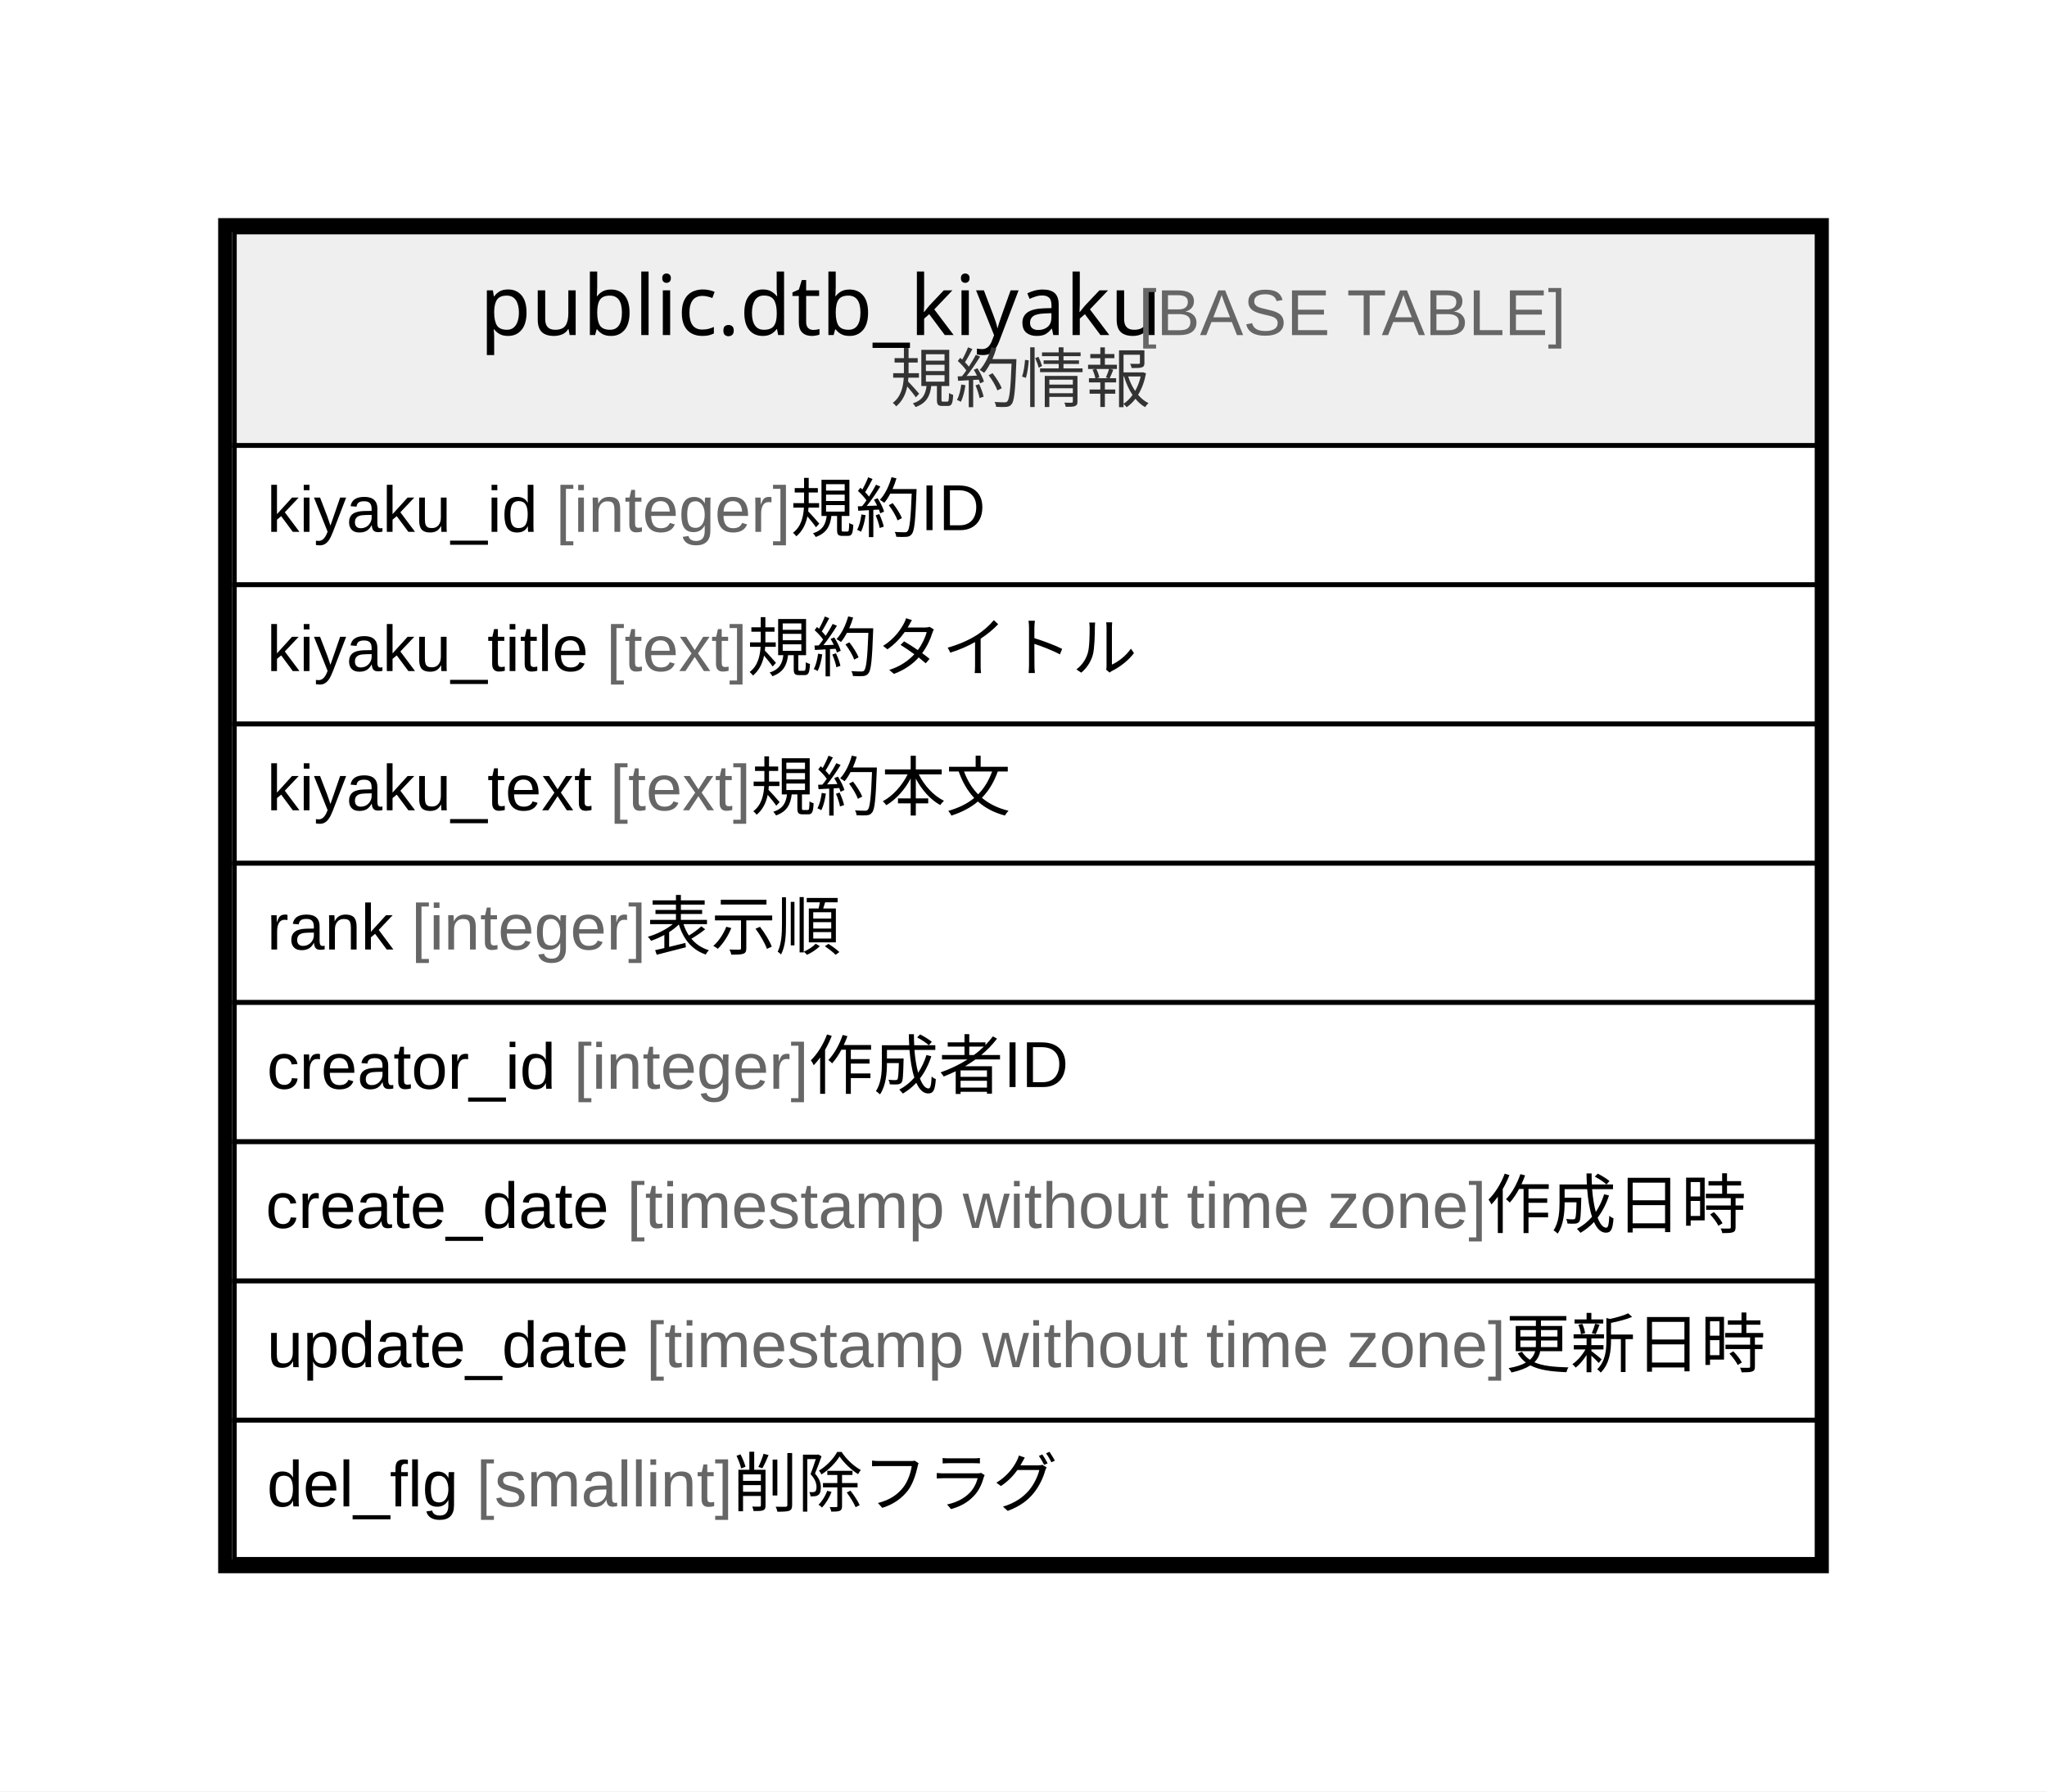
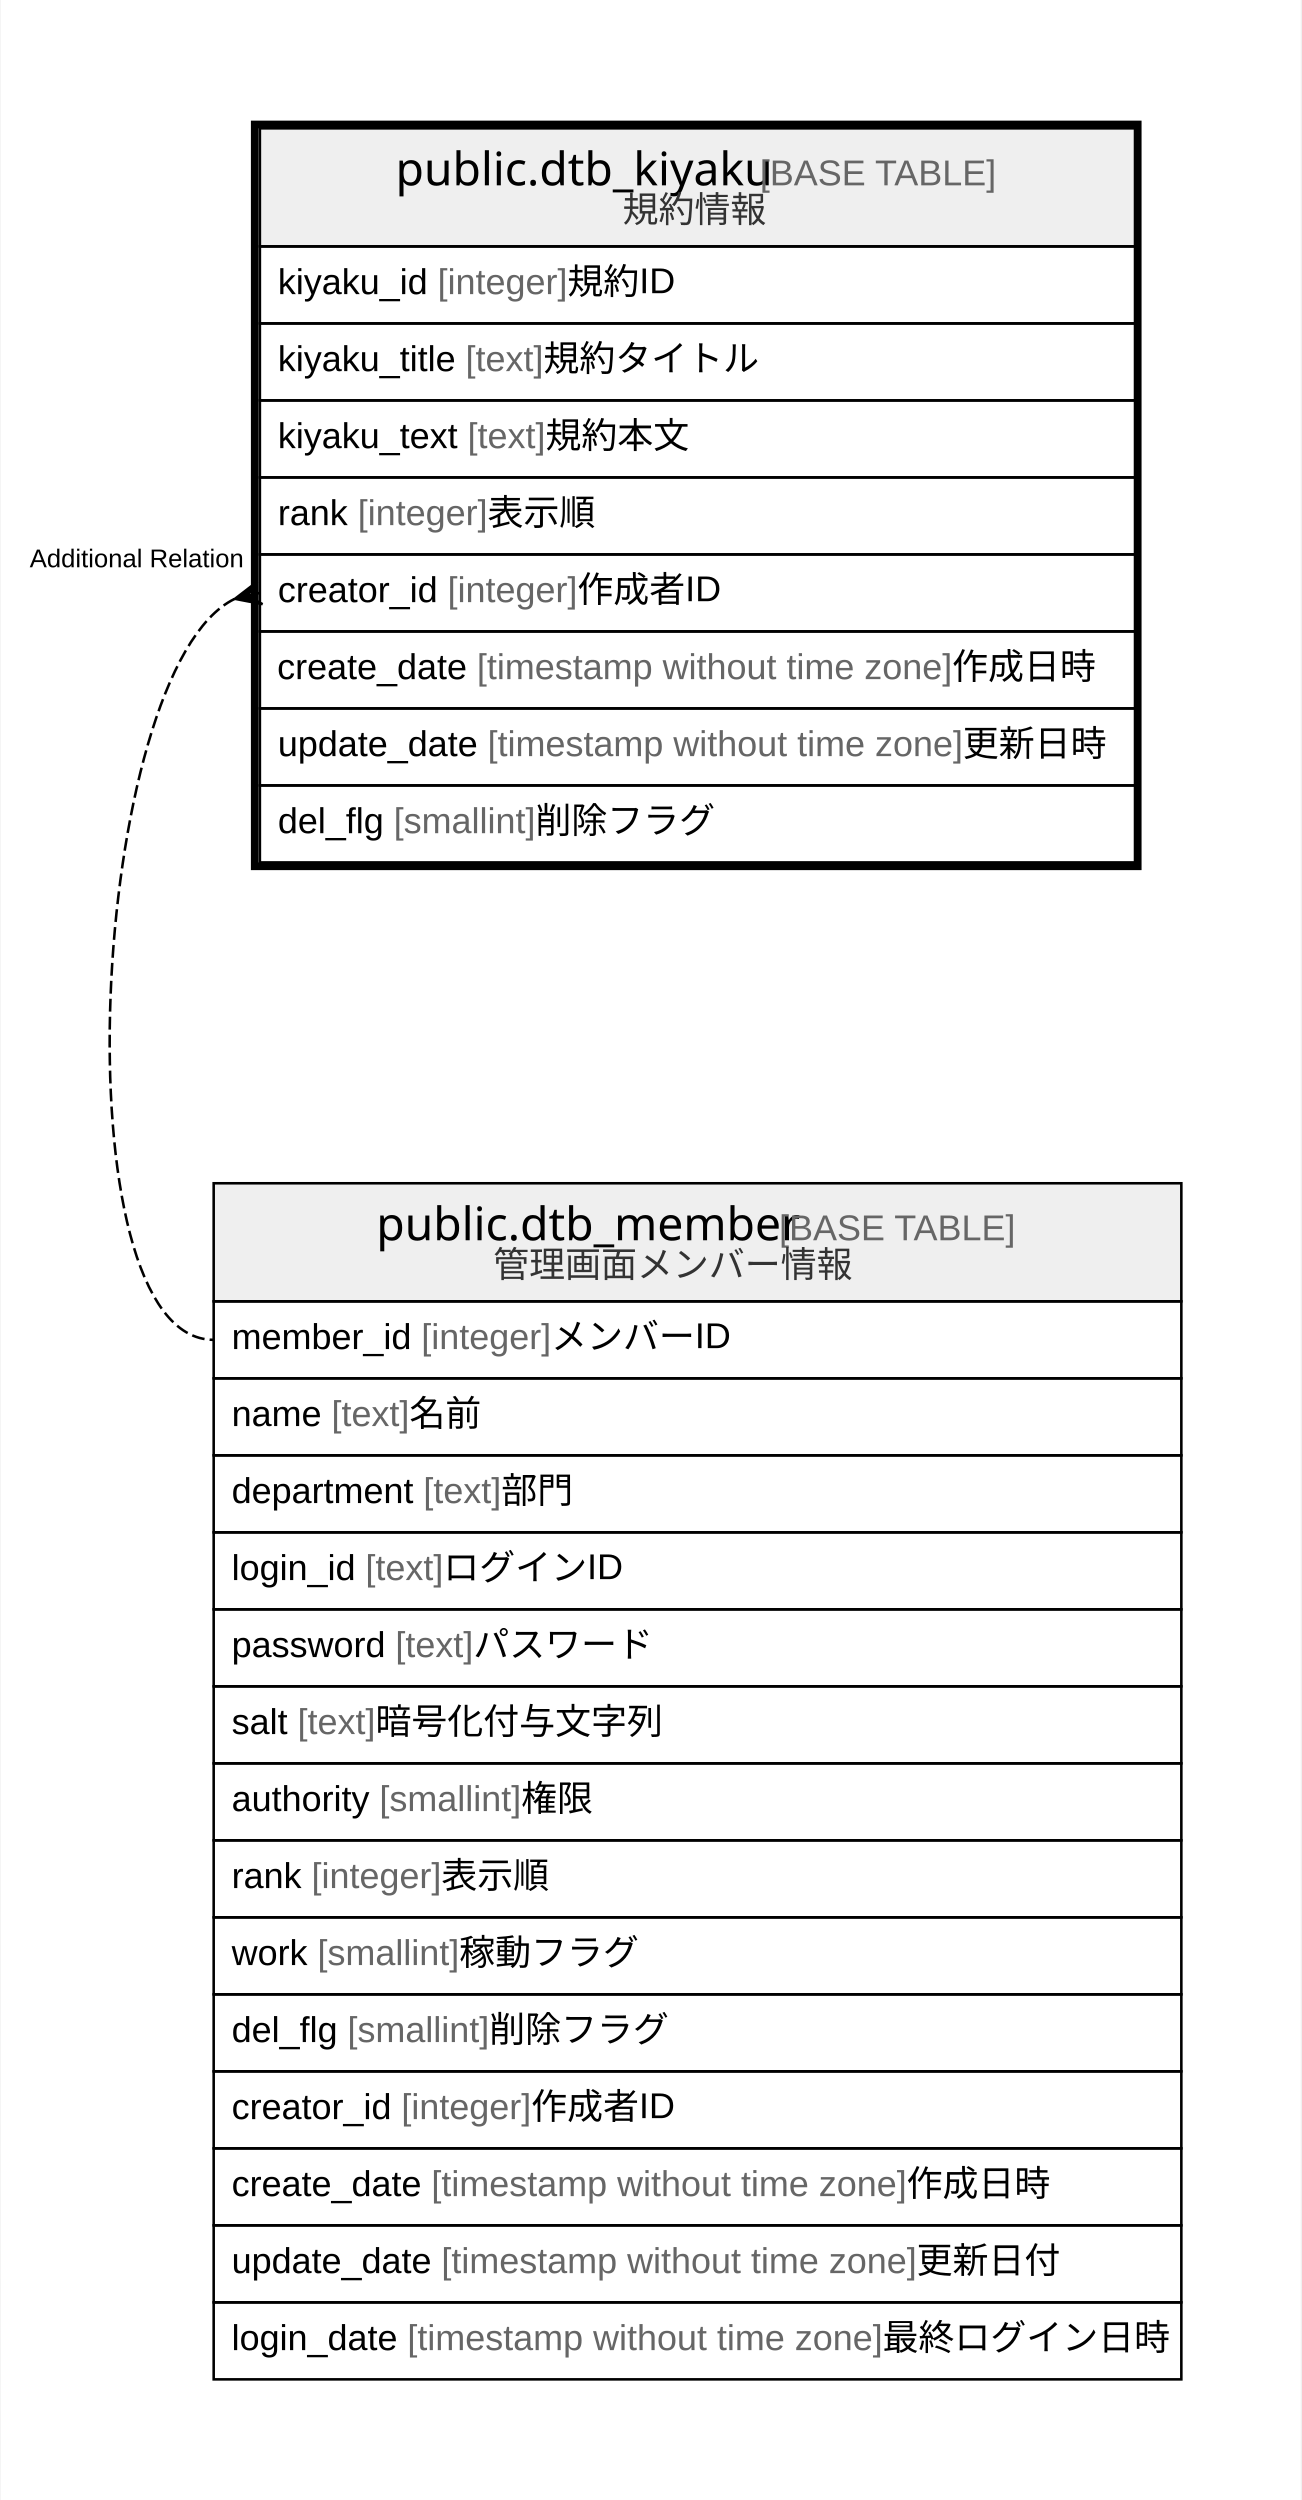
- <svg xmlns="http://www.w3.org/2000/svg" width="441pt" height="386pt" viewBox="0.00 0.00 441.00 386.00">
-   <g id="graph0" class="graph" transform="scale(1 1) rotate(0) translate(4 382)">
-     <polygon fill="#ffffff" stroke="transparent" points="-4,4 -4,-382 437,-382 437,4 -4,4" />
+ <svg xmlns="http://www.w3.org/2000/svg" width="507pt" height="974pt" viewBox="0.00 0.00 506.50 974.00">
+   <g id="graph0" class="graph" transform="scale(1 1) rotate(0) translate(4 970)">
+     <polygon fill="#ffffff" stroke="transparent" points="-4,4 -4,-970 502.5,-970 502.5,4 -4,4" />
    <g id="node1" class="node">
-       <polygon fill="#efefef" stroke="transparent" points="46.5,-286 46.5,-332 387.5,-332 387.5,-286 46.5,-286" />
-       <polygon fill="none" stroke="#000000" points="46.5,-286 46.5,-332 387.5,-332 387.5,-286 46.5,-286" />
-       <text text-anchor="start" x="99.355" y="-309.8" font-family="Arial Bold" font-size="18.00" fill="#000000">public.dtb_kiyaku</text>
-       <text text-anchor="start" x="237.391" y="-309.8" font-family="Arial" font-size="14.00" fill="#000000"> </text>
-       <text text-anchor="start" x="241.282" y="-309.8" font-family="Arial" font-size="14.00" fill="#666666">[BASE TABLE]</text>
-       <text text-anchor="start" x="187.818" y="-295.4" font-family="Arial" font-size="14.00" fill="#333333">規約情報</text>
-       <polygon fill="none" stroke="#000000" points="46.5,-256 46.5,-286 387.5,-286 387.5,-256 46.5,-256" />
-       <text text-anchor="start" x="53.5" y="-267.4" font-family="Arial" font-size="14.00" fill="#000000">kiyaku_id </text>
-       <text text-anchor="start" x="115.734" y="-267.4" font-family="Arial" font-size="14.00" fill="#666666">[integer]</text>
-       <text text-anchor="start" x="166.304" y="-267.4" font-family="Arial" font-size="14.00" fill="#000000"> 規約ID</text>
-       <polygon fill="none" stroke="#000000" points="46.5,-226 46.5,-256 387.5,-256 387.5,-226 46.5,-226" />
-       <text text-anchor="start" x="53.5" y="-237.4" font-family="Arial" font-size="14.00" fill="#000000">kiyaku_title </text>
-       <text text-anchor="start" x="126.622" y="-237.4" font-family="Arial" font-size="14.00" fill="#666666">[text]</text>
-       <text text-anchor="start" x="156.967" y="-237.4" font-family="Arial" font-size="14.00" fill="#000000"> 規約タイトル</text>
-       <polygon fill="none" stroke="#000000" points="46.5,-196 46.5,-226 387.5,-226 387.5,-196 46.5,-196" />
-       <text text-anchor="start" x="53.5" y="-207.4" font-family="Arial" font-size="14.00" fill="#000000">kiyaku_text </text>
-       <text text-anchor="start" x="127.409" y="-207.4" font-family="Arial" font-size="14.00" fill="#666666">[text]</text>
-       <text text-anchor="start" x="157.754" y="-207.4" font-family="Arial" font-size="14.00" fill="#000000"> 規約本文</text>
-       <polygon fill="none" stroke="#000000" points="46.5,-166 46.5,-196 387.5,-196 387.5,-166 46.5,-166" />
-       <text text-anchor="start" x="53.5" y="-177.4" font-family="Arial" font-size="14.00" fill="#000000">rank </text>
-       <text text-anchor="start" x="84.616" y="-177.4" font-family="Arial" font-size="14.00" fill="#666666">[integer]</text>
-       <text text-anchor="start" x="135.186" y="-177.4" font-family="Arial" font-size="14.00" fill="#000000"> 表示順</text>
-       <polygon fill="none" stroke="#000000" points="46.5,-136 46.5,-166 387.5,-166 387.5,-136 46.5,-136" />
-       <text text-anchor="start" x="53.5" y="-147.4" font-family="Arial" font-size="14.00" fill="#000000">creator_id </text>
-       <text text-anchor="start" x="119.622" y="-147.4" font-family="Arial" font-size="14.00" fill="#666666">[integer]</text>
-       <text text-anchor="start" x="170.191" y="-147.4" font-family="Arial" font-size="14.00" fill="#000000"> 作成者ID</text>
-       <polygon fill="none" stroke="#000000" points="46.5,-106 46.5,-136 387.5,-136 387.5,-106 46.5,-106" />
-       <text text-anchor="start" x="53.235" y="-117.4" font-family="Arial" font-size="14.00" fill="#000000">create_date </text>
-       <text text-anchor="start" x="131.046" y="-117.4" font-family="Arial" font-size="14.00" fill="#666666">[timestamp without time zone]</text>
-       <text text-anchor="start" x="316.186" y="-117.4" font-family="Arial" font-size="14.00" fill="#000000"> 作成日時</text>
-       <polygon fill="none" stroke="#000000" points="46.5,-76 46.5,-106 387.5,-106 387.5,-76 46.5,-76" />
-       <text text-anchor="start" x="53.5" y="-87.4" font-family="Arial" font-size="14.00" fill="#000000">update_date </text>
-       <text text-anchor="start" x="135.215" y="-87.4" font-family="Arial" font-size="14.00" fill="#666666">[timestamp without time zone]</text>
-       <text text-anchor="start" x="320.355" y="-87.4" font-family="Arial" font-size="14.00" fill="#000000"> 更新日時</text>
-       <polygon fill="none" stroke="#000000" points="46.5,-46 46.5,-76 387.5,-76 387.5,-46 46.5,-46" />
-       <text text-anchor="start" x="53.5" y="-57.4" font-family="Arial" font-size="14.00" fill="#000000">del_flg </text>
-       <text text-anchor="start" x="98.625" y="-57.4" font-family="Arial" font-size="14.00" fill="#666666">[smallint]</text>
-       <text text-anchor="start" x="153.842" y="-57.4" font-family="Arial" font-size="14.00" fill="#000000"> 削除フラグ</text>
-       <polygon fill="none" stroke="#000000" stroke-width="3" points="44.5,-44.5 44.5,-333.5 388.5,-333.5 388.5,-44.5 44.5,-44.5" />
+       <polygon fill="#efefef" stroke="transparent" points="97,-874 97,-920 438,-920 438,-874 97,-874" />
+       <polygon fill="none" stroke="#000000" points="97,-874 97,-920 438,-920 438,-874 97,-874" />
+       <text text-anchor="start" x="149.855" y="-897.8" font-family="Arial Bold" font-size="18.00" fill="#000000">public.dtb_kiyaku</text>
+       <text text-anchor="start" x="287.891" y="-897.8" font-family="Arial" font-size="14.00" fill="#000000"> </text>
+       <text text-anchor="start" x="291.782" y="-897.8" font-family="Arial" font-size="14.00" fill="#666666">[BASE TABLE]</text>
+       <text text-anchor="start" x="238.318" y="-883.4" font-family="Arial" font-size="14.00" fill="#333333">規約情報</text>
+       <polygon fill="none" stroke="#000000" points="97,-844 97,-874 438,-874 438,-844 97,-844" />
+       <text text-anchor="start" x="104" y="-855.4" font-family="Arial" font-size="14.00" fill="#000000">kiyaku_id </text>
+       <text text-anchor="start" x="166.234" y="-855.4" font-family="Arial" font-size="14.00" fill="#666666">[integer]</text>
+       <text text-anchor="start" x="216.804" y="-855.4" font-family="Arial" font-size="14.00" fill="#000000"> 規約ID</text>
+       <polygon fill="none" stroke="#000000" points="97,-814 97,-844 438,-844 438,-814 97,-814" />
+       <text text-anchor="start" x="104" y="-825.4" font-family="Arial" font-size="14.00" fill="#000000">kiyaku_title </text>
+       <text text-anchor="start" x="177.122" y="-825.4" font-family="Arial" font-size="14.00" fill="#666666">[text]</text>
+       <text text-anchor="start" x="207.467" y="-825.4" font-family="Arial" font-size="14.00" fill="#000000"> 規約タイトル</text>
+       <polygon fill="none" stroke="#000000" points="97,-784 97,-814 438,-814 438,-784 97,-784" />
+       <text text-anchor="start" x="104" y="-795.4" font-family="Arial" font-size="14.00" fill="#000000">kiyaku_text </text>
+       <text text-anchor="start" x="177.909" y="-795.4" font-family="Arial" font-size="14.00" fill="#666666">[text]</text>
+       <text text-anchor="start" x="208.254" y="-795.4" font-family="Arial" font-size="14.00" fill="#000000"> 規約本文</text>
+       <polygon fill="none" stroke="#000000" points="97,-754 97,-784 438,-784 438,-754 97,-754" />
+       <text text-anchor="start" x="104" y="-765.4" font-family="Arial" font-size="14.00" fill="#000000">rank </text>
+       <text text-anchor="start" x="135.116" y="-765.4" font-family="Arial" font-size="14.00" fill="#666666">[integer]</text>
+       <text text-anchor="start" x="185.686" y="-765.4" font-family="Arial" font-size="14.00" fill="#000000"> 表示順</text>
+       <polygon fill="none" stroke="#000000" points="97,-724 97,-754 438,-754 438,-724 97,-724" />
+       <text text-anchor="start" x="104" y="-735.4" font-family="Arial" font-size="14.00" fill="#000000">creator_id </text>
+       <text text-anchor="start" x="170.122" y="-735.4" font-family="Arial" font-size="14.00" fill="#666666">[integer]</text>
+       <text text-anchor="start" x="220.691" y="-735.4" font-family="Arial" font-size="14.00" fill="#000000"> 作成者ID</text>
+       <polygon fill="none" stroke="#000000" points="97,-694 97,-724 438,-724 438,-694 97,-694" />
+       <text text-anchor="start" x="103.735" y="-705.4" font-family="Arial" font-size="14.00" fill="#000000">create_date </text>
+       <text text-anchor="start" x="181.546" y="-705.4" font-family="Arial" font-size="14.00" fill="#666666">[timestamp without time zone]</text>
+       <text text-anchor="start" x="366.686" y="-705.4" font-family="Arial" font-size="14.00" fill="#000000"> 作成日時</text>
+       <polygon fill="none" stroke="#000000" points="97,-664 97,-694 438,-694 438,-664 97,-664" />
+       <text text-anchor="start" x="104" y="-675.4" font-family="Arial" font-size="14.00" fill="#000000">update_date </text>
+       <text text-anchor="start" x="185.715" y="-675.4" font-family="Arial" font-size="14.00" fill="#666666">[timestamp without time zone]</text>
+       <text text-anchor="start" x="370.855" y="-675.4" font-family="Arial" font-size="14.00" fill="#000000"> 更新日時</text>
+       <polygon fill="none" stroke="#000000" points="97,-634 97,-664 438,-664 438,-634 97,-634" />
+       <text text-anchor="start" x="104" y="-645.4" font-family="Arial" font-size="14.00" fill="#000000">del_flg </text>
+       <text text-anchor="start" x="149.125" y="-645.4" font-family="Arial" font-size="14.00" fill="#666666">[smallint]</text>
+       <text text-anchor="start" x="204.342" y="-645.4" font-family="Arial" font-size="14.00" fill="#000000"> 削除フラグ</text>
+       <polygon fill="none" stroke="#000000" stroke-width="3" points="95,-632.5 95,-921.5 439,-921.5 439,-632.5 95,-632.5" />
+     </g>
+     <g id="node2" class="node">
+       <polygon fill="#efefef" stroke="transparent" points="79,-463 79,-509 456,-509 456,-463 79,-463" />
+       <polygon fill="none" stroke="#000000" points="79,-463 79,-509 456,-509 456,-463 79,-463" />
+       <text text-anchor="start" x="142.361" y="-486.8" font-family="Arial Bold" font-size="18.00" fill="#000000">public.dtb_member</text>
+       <text text-anchor="start" x="295.386" y="-486.8" font-family="Arial" font-size="14.00" fill="#000000"> </text>
+       <text text-anchor="start" x="299.276" y="-486.8" font-family="Arial" font-size="14.00" fill="#666666">[BASE TABLE]</text>
+       <text text-anchor="start" x="187.902" y="-472.4" font-family="Arial" font-size="14.00" fill="#333333">管理画面メンバー情報</text>
+       <polygon fill="none" stroke="#000000" points="79,-433 79,-463 456,-463 456,-433 79,-433" />
+       <text text-anchor="start" x="86" y="-444.4" font-family="Arial" font-size="14.00" fill="#000000">member_id </text>
+       <text text-anchor="start" x="159.892" y="-444.4" font-family="Arial" font-size="14.00" fill="#666666">[integer]</text>
+       <text text-anchor="start" x="210.461" y="-444.4" font-family="Arial" font-size="14.00" fill="#000000"> メンバーID</text>
+       <polygon fill="none" stroke="#000000" points="79,-403 79,-433 456,-433 456,-403 79,-403" />
+       <text text-anchor="start" x="86" y="-414.4" font-family="Arial" font-size="14.00" fill="#000000">name </text>
+       <text text-anchor="start" x="124.899" y="-414.4" font-family="Arial" font-size="14.00" fill="#666666">[text]</text>
+       <text text-anchor="start" x="155.244" y="-414.4" font-family="Arial" font-size="14.00" fill="#000000"> 名前</text>
+       <polygon fill="none" stroke="#000000" points="79,-373 79,-403 456,-403 456,-373 79,-373" />
+       <text text-anchor="start" x="86" y="-384.4" font-family="Arial" font-size="14.00" fill="#000000">department </text>
+       <text text-anchor="start" x="160.689" y="-384.4" font-family="Arial" font-size="14.00" fill="#666666">[text]</text>
+       <text text-anchor="start" x="191.034" y="-384.4" font-family="Arial" font-size="14.00" fill="#000000"> 部門</text>
+       <polygon fill="none" stroke="#000000" points="79,-343 79,-373 456,-373 456,-343 79,-343" />
+       <text text-anchor="start" x="86" y="-354.4" font-family="Arial" font-size="14.00" fill="#000000">login_id </text>
+       <text text-anchor="start" x="138.123" y="-354.4" font-family="Arial" font-size="14.00" fill="#666666">[text]</text>
+       <text text-anchor="start" x="168.468" y="-354.4" font-family="Arial" font-size="14.00" fill="#000000"> ログインID</text>
+       <polygon fill="none" stroke="#000000" points="79,-313 79,-343 456,-343 456,-313 79,-313" />
+       <text text-anchor="start" x="86" y="-324.4" font-family="Arial" font-size="14.00" fill="#000000">password </text>
+       <text text-anchor="start" x="149.788" y="-324.4" font-family="Arial" font-size="14.00" fill="#666666">[text]</text>
+       <text text-anchor="start" x="180.133" y="-324.4" font-family="Arial" font-size="14.00" fill="#000000"> パスワード</text>
+       <polygon fill="none" stroke="#000000" points="79,-283 79,-313 456,-313 456,-283 79,-283" />
+       <text text-anchor="start" x="86" y="-294.4" font-family="Arial" font-size="14.00" fill="#000000">salt </text>
+       <text text-anchor="start" x="111.67" y="-294.4" font-family="Arial" font-size="14.00" fill="#666666">[text]</text>
+       <text text-anchor="start" x="142.015" y="-294.4" font-family="Arial" font-size="14.00" fill="#000000"> 暗号化付与文字列</text>
+       <polygon fill="none" stroke="#000000" points="79,-253 79,-283 456,-283 456,-253 79,-253" />
+       <text text-anchor="start" x="86" y="-264.4" font-family="Arial" font-size="14.00" fill="#000000">authority </text>
+       <text text-anchor="start" x="143.569" y="-264.4" font-family="Arial" font-size="14.00" fill="#666666">[smallint]</text>
+       <text text-anchor="start" x="198.787" y="-264.4" font-family="Arial" font-size="14.00" fill="#000000"> 権限</text>
+       <polygon fill="none" stroke="#000000" points="79,-223 79,-253 456,-253 456,-223 79,-223" />
+       <text text-anchor="start" x="86" y="-234.4" font-family="Arial" font-size="14.00" fill="#000000">rank </text>
+       <text text-anchor="start" x="117.116" y="-234.4" font-family="Arial" font-size="14.00" fill="#666666">[integer]</text>
+       <text text-anchor="start" x="167.686" y="-234.4" font-family="Arial" font-size="14.00" fill="#000000"> 表示順</text>
+       <polygon fill="none" stroke="#000000" points="79,-193 79,-223 456,-223 456,-193 79,-193" />
+       <text text-anchor="start" x="86" y="-204.4" font-family="Arial" font-size="14.00" fill="#000000">work </text>
+       <text text-anchor="start" x="119.44" y="-204.4" font-family="Arial" font-size="14.00" fill="#666666">[smallint]</text>
+       <text text-anchor="start" x="174.658" y="-204.4" font-family="Arial" font-size="14.00" fill="#000000"> 稼動フラグ</text>
+       <polygon fill="none" stroke="#000000" points="79,-163 79,-193 456,-193 456,-163 79,-163" />
+       <text text-anchor="start" x="86" y="-174.4" font-family="Arial" font-size="14.00" fill="#000000">del_flg </text>
+       <text text-anchor="start" x="131.125" y="-174.4" font-family="Arial" font-size="14.00" fill="#666666">[smallint]</text>
+       <text text-anchor="start" x="186.342" y="-174.4" font-family="Arial" font-size="14.00" fill="#000000"> 削除フラグ</text>
+       <polygon fill="none" stroke="#000000" points="79,-133 79,-163 456,-163 456,-133 79,-133" />
+       <text text-anchor="start" x="86" y="-144.4" font-family="Arial" font-size="14.00" fill="#000000">creator_id </text>
+       <text text-anchor="start" x="152.122" y="-144.4" font-family="Arial" font-size="14.00" fill="#666666">[integer]</text>
+       <text text-anchor="start" x="202.691" y="-144.4" font-family="Arial" font-size="14.00" fill="#000000"> 作成者ID</text>
+       <polygon fill="none" stroke="#000000" points="79,-103 79,-133 456,-133 456,-103 79,-103" />
+       <text text-anchor="start" x="86" y="-114.4" font-family="Arial" font-size="14.00" fill="#000000">create_date </text>
+       <text text-anchor="start" x="163.811" y="-114.4" font-family="Arial" font-size="14.00" fill="#666666">[timestamp without time zone]</text>
+       <text text-anchor="start" x="348.951" y="-114.4" font-family="Arial" font-size="14.00" fill="#000000"> 作成日時</text>
+       <polygon fill="none" stroke="#000000" points="79,-73 79,-103 456,-103 456,-73 79,-73" />
+       <text text-anchor="start" x="86" y="-84.4" font-family="Arial" font-size="14.00" fill="#000000">update_date </text>
+       <text text-anchor="start" x="167.715" y="-84.4" font-family="Arial" font-size="14.00" fill="#666666">[timestamp without time zone]</text>
+       <text text-anchor="start" x="352.855" y="-84.4" font-family="Arial" font-size="14.00" fill="#000000"> 更新日付</text>
+       <polygon fill="none" stroke="#000000" points="79,-43 79,-73 456,-73 456,-43 79,-43" />
+       <text text-anchor="start" x="85.985" y="-54.4" font-family="Arial" font-size="14.00" fill="#000000">login_date </text>
+       <text text-anchor="start" x="154.458" y="-54.4" font-family="Arial" font-size="14.00" fill="#666666">[timestamp without time zone]</text>
+       <text text-anchor="start" x="339.598" y="-54.4" font-family="Arial" font-size="14.00" fill="#000000"> 最終ログイン日時</text>
+     </g>
+     <g id="edge1" class="edge">
+       <path fill="none" stroke="#000000" stroke-dasharray="5,2" d="M87.146,-736.658C30.541,-709.118 17.626,-448 79,-448" />
+       <polygon fill="#000000" stroke="#000000" points="87.271,-736.687 95.959,-743.378 92.135,-737.844 97,-739 97,-739 97,-739 92.135,-737.844 98.041,-734.622 87.271,-736.687 87.271,-736.687" />
+       <text text-anchor="start" x="7.324" y="-749" font-family="Arial" font-size="10.00" fill="#000000">Additional Relation</text>
    </g>
  </g>
</svg>
